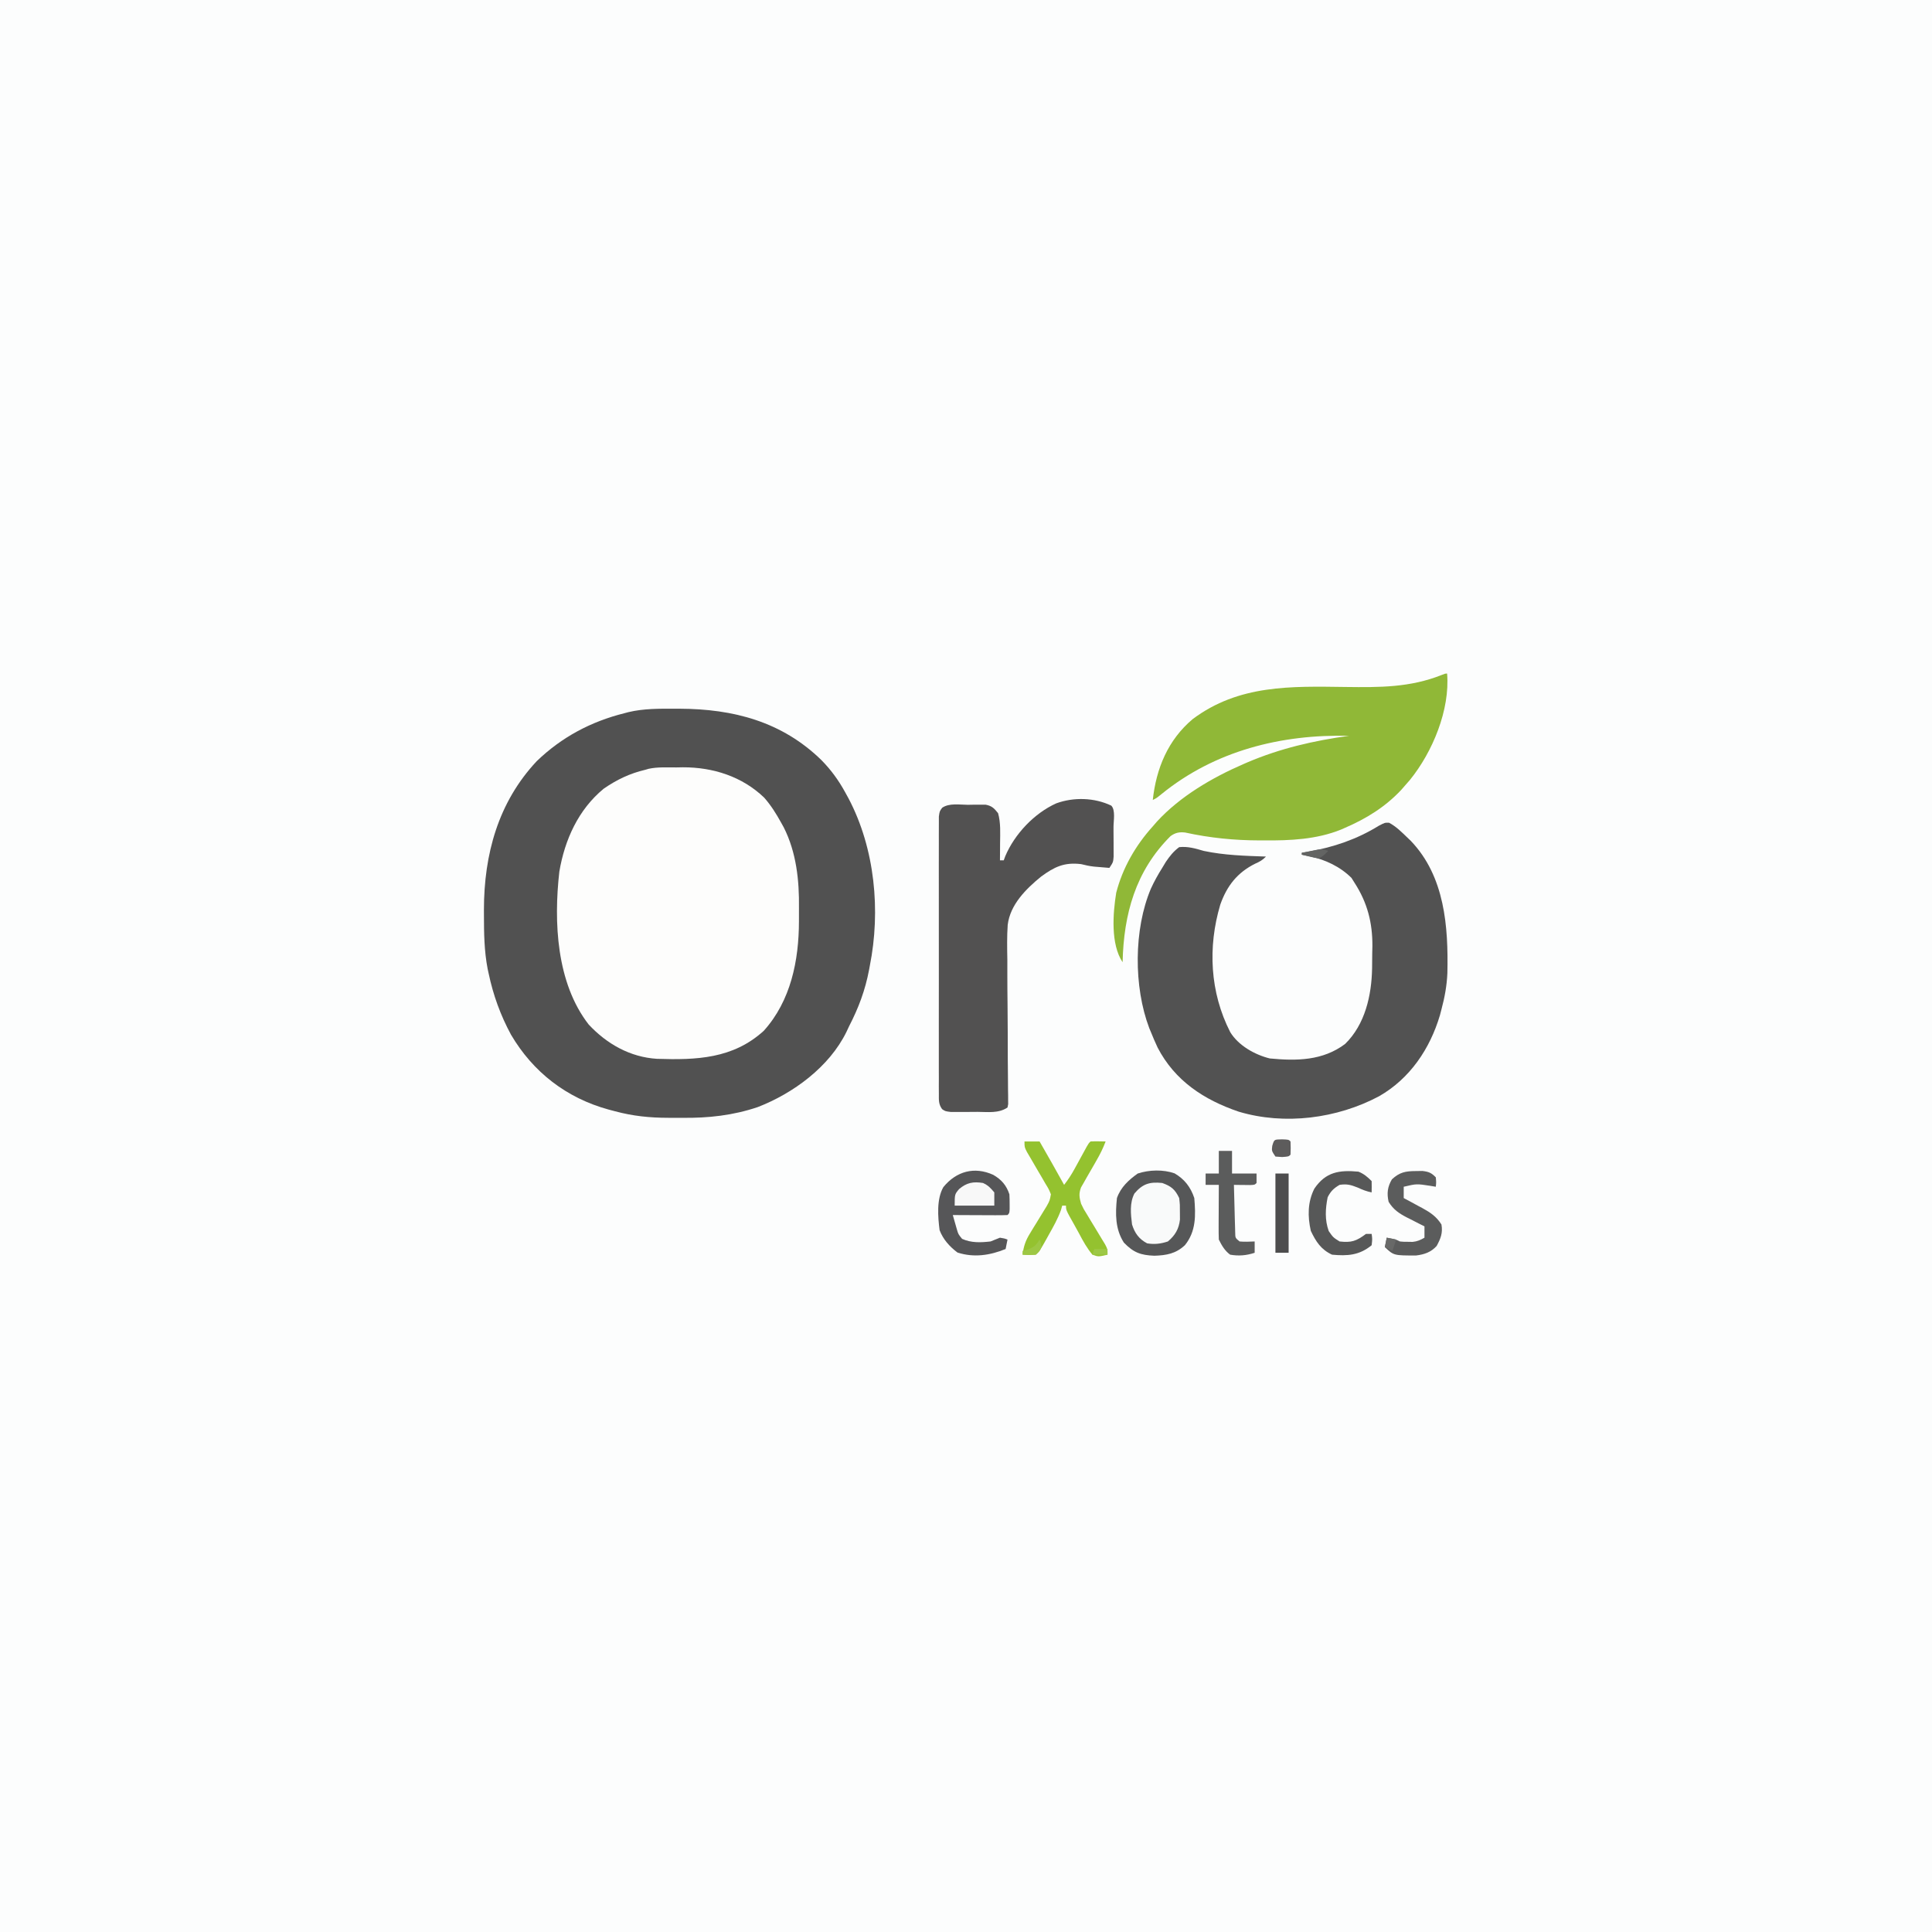
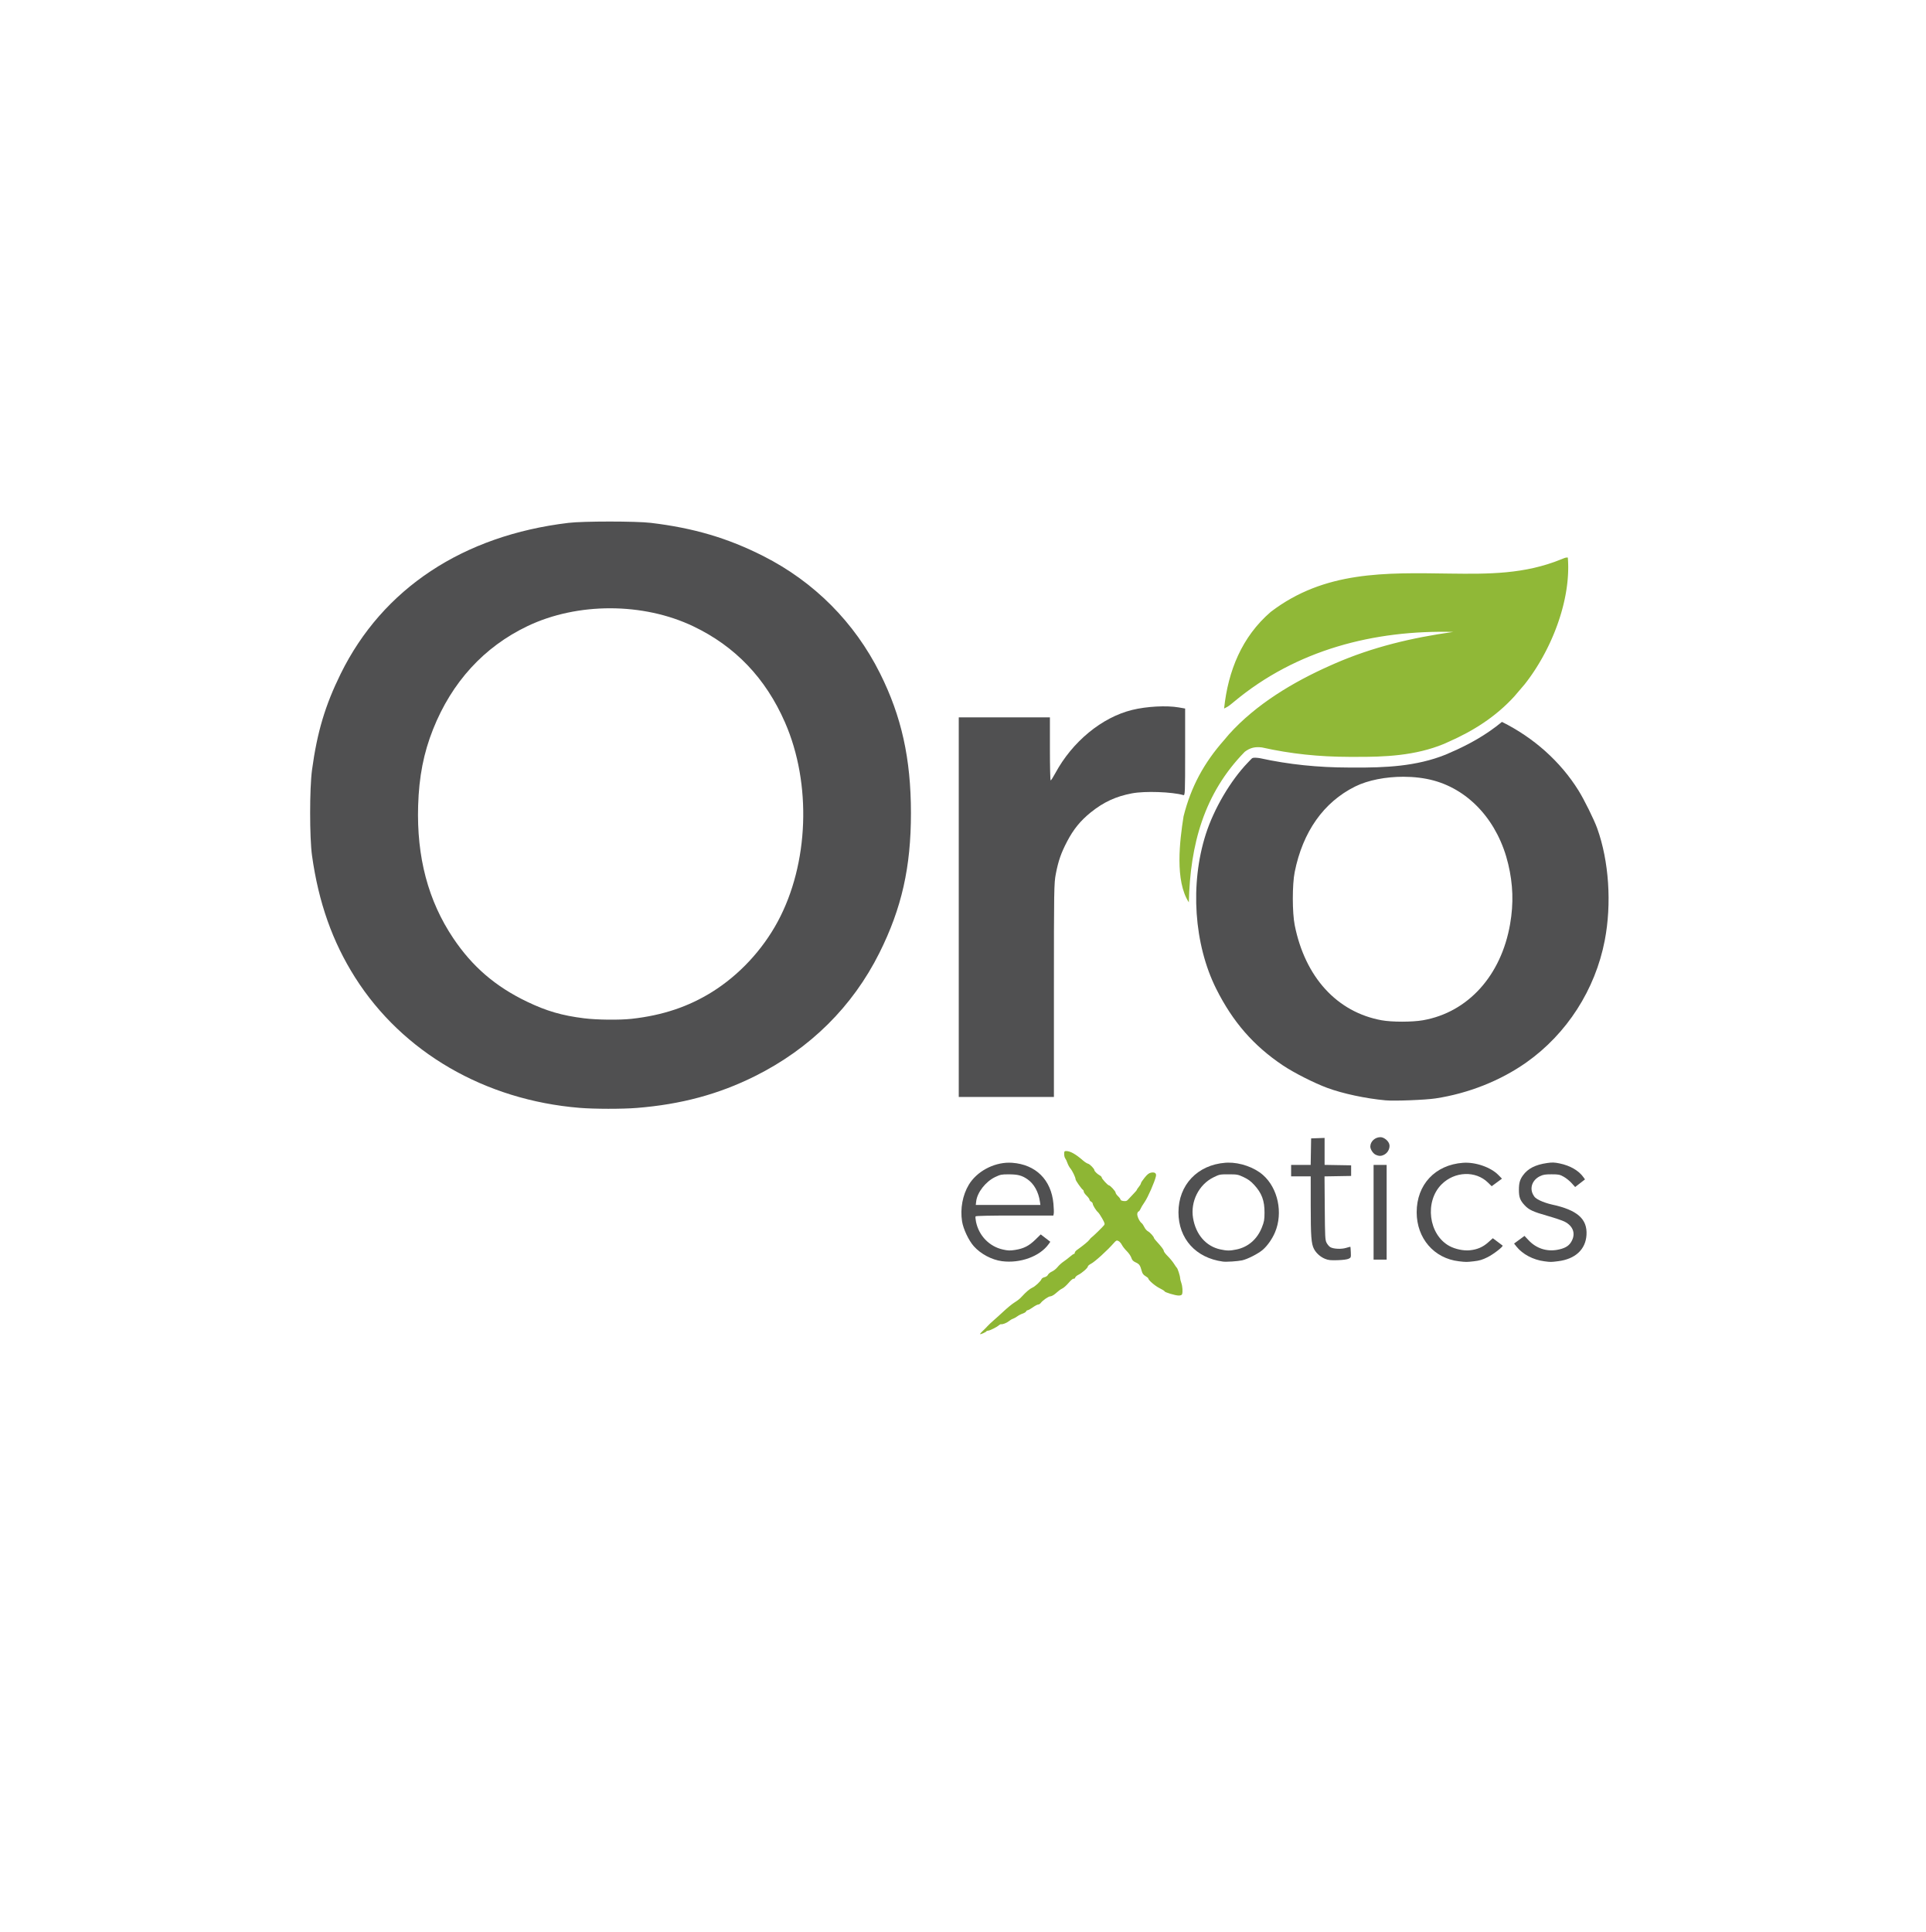
- <svg xmlns="http://www.w3.org/2000/svg" version="1.1" width="1024" height="1024">
-   <path d="M0 0 C337.92 0 675.84 0 1024 0 C1024 337.92 1024 675.84 1024 1024 C686.08 1024 348.16 1024 0 1024 C0 686.08 0 348.16 0 0 Z " fill="#FCFDFD" transform="translate(0,0)" />
-   <path d="M0 0 C0.776 0.001 1.552 0.002 2.352 0.004 C30.9 0.124 56.613 6.81 77.562 27.25 C82.669 32.452 86.688 37.962 90.188 44.375 C91.096 46.03 91.096 46.03 92.023 47.719 C105.95 74.279 109.03 107.093 103.188 136.375 C103.064 137.04 102.94 137.704 102.813 138.389 C100.76 149.246 97.251 158.583 92.188 168.375 C91.513 169.821 91.513 169.821 90.824 171.297 C81.734 189.853 62.656 203.858 43.773 211.167 C30.708 215.57 17.585 217.016 3.861 216.842 C1.358 216.812 -1.143 216.821 -3.646 216.834 C-13.44 216.821 -22.314 215.926 -31.812 213.375 C-32.947 213.075 -34.081 212.775 -35.249 212.466 C-57.548 206.343 -75.249 192.68 -86.965 172.789 C-92.532 162.502 -96.402 151.821 -98.812 140.375 C-98.989 139.564 -99.166 138.753 -99.348 137.918 C-101.193 128.384 -101.296 118.865 -101.312 109.188 C-101.315 108.305 -101.317 107.423 -101.32 106.514 C-101.287 77.243 -93.81 49.647 -73.34 27.812 C-60.122 15.064 -44.583 6.808 -26.812 2.375 C-26.115 2.19 -25.418 2.004 -24.699 1.813 C-16.555 -0.112 -8.318 -0.024 0 0 Z " fill="#515151" transform="translate(357.8125,375.625)" />
-   <path d="M0 0 C1.121 -0.021 2.243 -0.041 3.398 -0.062 C19.328 -0.136 34.884 4.801 46.543 16.027 C50.129 20.1 52.887 24.508 55.5 29.25 C55.963 30.08 56.426 30.91 56.902 31.766 C63.597 45.033 65.164 59.885 64.967 74.537 C64.937 76.882 64.946 79.225 64.959 81.57 C64.931 102.326 60.645 123.694 46.32 139.594 C30.003 154.44 10.636 155.133 -10.294 154.445 C-24.5 153.58 -36.881 146.568 -46.5 136.25 C-63.609 114.218 -65.071 81.979 -62.039 55.25 C-59.19 38.357 -51.958 22.301 -38.5 11.25 C-31.572 6.478 -24.681 3.177 -16.5 1.25 C-15.912 1.079 -15.324 0.907 -14.719 0.731 C-9.917 -0.31 -4.893 0.022 0 0 Z " fill="#FDFDFC" transform="translate(358.5,406.75)" />
-   <path d="M0 0 C3.804 1.989 6.729 4.985 9.801 7.941 C10.392 8.507 10.984 9.073 11.594 9.656 C29.59 28.476 31.484 55.11 30.941 79.699 C30.654 86.334 29.528 92.528 27.801 98.941 C27.534 99.965 27.267 100.988 26.992 102.043 C21.706 119.852 11.117 135.58 -5.199 144.941 C-27.441 156.809 -55.292 160.44 -79.672 153.141 C-98.018 146.903 -113.48 136.813 -122.633 119.18 C-123.91 116.462 -125.08 113.727 -126.199 110.941 C-126.485 110.261 -126.772 109.58 -127.066 108.879 C-135.382 86.934 -135.331 56.52 -126.199 34.941 C-124.442 31.093 -122.454 27.52 -120.199 23.941 C-119.562 22.884 -118.926 21.827 -118.27 20.738 C-116.108 17.586 -114.271 15.222 -111.199 12.941 C-106.561 12.466 -102.634 13.647 -98.199 14.941 C-87.294 17.255 -76.305 17.557 -65.199 17.941 C-67.159 19.901 -68.411 20.582 -70.887 21.691 C-80.373 26.392 -85.907 33.444 -89.426 43.418 C-96.128 65.937 -94.909 89.956 -84.152 110.988 C-79.802 118.113 -71.138 122.975 -63.199 124.941 C-48.992 126.31 -35.066 126.164 -23.262 117.254 C-12.657 106.912 -9.216 91.472 -8.961 77.152 C-8.931 74.54 -8.906 71.928 -8.887 69.316 C-8.858 68.026 -8.829 66.736 -8.799 65.406 C-8.718 53.037 -11.465 42.361 -18.199 31.941 C-18.756 31.055 -19.313 30.168 -19.887 29.254 C-25.825 23.316 -33.846 19.523 -42.012 17.816 C-42.802 17.649 -43.592 17.481 -44.406 17.309 C-44.998 17.187 -45.59 17.066 -46.199 16.941 C-46.199 16.611 -46.199 16.281 -46.199 15.941 C-44.455 15.648 -44.455 15.648 -42.676 15.348 C-29.309 12.916 -17.039 8.807 -5.434 1.629 C-2.199 -0.059 -2.199 -0.059 0 0 Z " fill="#525252" transform="translate(736.1992,436.0586)" />
-   <path d="M0 0 C1.576 19.231 -7.704 41.556 -19.668 56.332 C-20.438 57.212 -21.207 58.093 -22 59 C-22.759 59.87 -23.519 60.74 -24.301 61.637 C-32.839 70.762 -42.976 76.983 -54.375 81.875 C-55.308 82.286 -55.308 82.286 -56.26 82.706 C-69.239 87.937 -83.136 88.538 -96.938 88.438 C-97.735 88.437 -98.532 88.436 -99.353 88.435 C-112.814 88.406 -125.655 87.134 -138.838 84.254 C-141.921 83.892 -144.096 84.34 -146.605 86.172 C-165.189 104.709 -171.404 127.511 -172 153 C-178.382 143.427 -177.162 127.168 -175.383 116.191 C-172.004 103.021 -165.084 91.042 -156 81 C-154.906 79.732 -154.906 79.732 -153.789 78.438 C-141.448 65.045 -124.612 55.216 -108 48 C-106.948 47.543 -106.948 47.543 -105.874 47.076 C-88.46 39.652 -70.705 35.576 -52 33 C-87.914 32.116 -123.196 40.877 -151.559 64.031 C-154 66 -154 66 -156 67 C-154.193 50.274 -147.934 35.163 -134.848 24.129 C-110.401 5.853 -82.875 6.719 -53.591 7.116 C-35.826 7.34 -19.671 7.426 -2.941 0.77 C-1 0 -1 0 0 0 Z " fill="#90B837" transform="translate(767,357)" />
-   <path d="M0 0 C2.331 2.331 1.172 8.147 1.186 11.25 C1.185 11.927 1.185 12.604 1.185 13.301 C1.187 15.36 1.206 17.418 1.225 19.477 C1.227 20.771 1.228 22.065 1.23 23.398 C1.235 24.591 1.239 25.784 1.243 27.013 C1 30 1 30 -1 33 C-2.75 32.858 -4.5 32.711 -6.25 32.562 C-7.225 32.481 -8.199 32.4 -9.203 32.316 C-11.576 32.048 -13.695 31.582 -16 31 C-24.917 29.922 -30.146 32.441 -37.211 37.621 C-45.276 44.2 -53.566 52.46 -54.894 63.179 C-55.324 69.323 -55.203 75.457 -55.09 81.609 C-55.086 83.871 -55.087 86.134 -55.093 88.396 C-55.096 94.307 -55.043 100.217 -54.975 106.128 C-54.876 115.629 -54.866 125.131 -54.853 134.633 C-54.84 137.949 -54.804 141.265 -54.764 144.581 C-54.751 146.598 -54.738 148.615 -54.726 150.632 C-54.701 152.019 -54.701 152.019 -54.674 153.434 C-54.671 154.695 -54.671 154.695 -54.669 155.981 C-54.656 157.08 -54.656 157.08 -54.643 158.2 C-54.761 158.794 -54.879 159.388 -55 160 C-59.787 163.191 -65.282 162.333 -70.879 162.316 C-72.993 162.313 -75.105 162.336 -77.219 162.361 C-78.562 162.364 -79.906 162.364 -81.25 162.363 C-82.472 162.366 -83.694 162.369 -84.953 162.372 C-88 162 -88 162 -89.667 160.868 C-91.608 158.148 -91.378 156.06 -91.381 152.737 C-91.389 151.425 -91.398 150.112 -91.407 148.76 C-91.401 147.302 -91.395 145.845 -91.388 144.387 C-91.392 142.854 -91.398 141.322 -91.404 139.789 C-91.418 135.624 -91.412 131.459 -91.403 127.294 C-91.395 122.939 -91.402 118.584 -91.407 114.229 C-91.413 106.915 -91.405 99.602 -91.391 92.288 C-91.375 83.827 -91.38 75.366 -91.397 66.905 C-91.41 59.647 -91.412 52.388 -91.404 45.129 C-91.4 40.792 -91.399 36.454 -91.409 32.116 C-91.418 28.038 -91.412 23.961 -91.394 19.883 C-91.39 18.385 -91.391 16.886 -91.398 15.388 C-91.406 13.346 -91.394 11.305 -91.381 9.263 C-91.38 8.119 -91.379 6.975 -91.378 5.797 C-91 3 -91 3 -89.631 1.134 C-85.902 -1.458 -80.427 -0.466 -76.062 -0.438 C-74.416 -0.467 -74.416 -0.467 -72.736 -0.498 C-71.68 -0.497 -70.624 -0.497 -69.535 -0.496 C-68.57 -0.498 -67.604 -0.5 -66.61 -0.502 C-63.269 0.141 -62.094 1.373 -60 4 C-58.543 9.141 -58.886 14.568 -58.938 19.875 C-58.942 20.754 -58.947 21.633 -58.951 22.539 C-58.963 24.693 -58.981 26.846 -59 29 C-58.34 29 -57.68 29 -57 29 C-56.731 28.27 -56.461 27.541 -56.184 26.789 C-51.185 15.01 -40.808 4.049 -29.191 -1.195 C-19.946 -4.59 -8.914 -4.269 0 0 Z " fill="#525151" transform="translate(589,427)" />
-   <path d="M0 0 C5.282 3.116 8.492 7.245 10.441 13.094 C11.209 22.135 11.447 30.728 5.441 38.094 C0.644 42.566 -4.249 43.431 -10.684 43.656 C-17.995 43.373 -21.722 42.007 -26.871 36.719 C-31.519 29.489 -31.425 21.417 -30.559 13.094 C-28.525 7.332 -24.429 3.587 -19.559 0.094 C-13.547 -1.91 -6.001 -2.126 0 0 Z " fill="#565758" transform="translate(622.5586,621.9062)" />
-   <path d="M0 0 C2.64 0 5.28 0 8 0 C12.38 7.641 16.754 15.283 21 23 C23.071 20.338 24.829 17.666 26.445 14.707 C26.882 13.912 27.319 13.118 27.77 12.299 C28.44 11.068 28.44 11.068 29.125 9.812 C30.022 8.172 30.92 6.533 31.82 4.895 C32.215 4.171 32.61 3.448 33.016 2.702 C34 1 34 1 35 0 C37.671 -0.141 40.324 -0.042 43 0 C41.656 3.569 40.061 6.795 38.145 10.09 C37.605 11.039 37.066 11.989 36.51 12.967 C35.377 14.949 34.234 16.926 33.08 18.896 C32.544 19.847 32.009 20.798 31.457 21.777 C30.962 22.636 30.467 23.494 29.956 24.379 C28.727 27.749 29.035 29.562 30 33 C31.374 35.893 31.374 35.893 33.16 38.73 C33.789 39.78 34.417 40.83 35.064 41.912 C35.724 42.993 36.383 44.074 37.062 45.188 C38.372 47.344 39.675 49.504 40.973 51.668 C41.553 52.62 42.133 53.571 42.731 54.552 C44 57 44 57 44 60 C39.145 61.127 39.145 61.127 36 60 C33.111 56.553 31.018 52.754 28.94 48.788 C28.049 47.093 27.108 45.424 26.164 43.758 C22 36.388 22 36.388 22 34 C21.34 34 20.68 34 20 34 C19.773 34.799 19.546 35.598 19.312 36.422 C17.643 40.974 15.379 45.035 13 49.25 C12.549 50.065 12.098 50.879 11.633 51.719 C8.268 57.732 8.268 57.732 6 60 C2.375 60.125 2.375 60.125 -1 60 C-0.472 55.571 0.571 52.531 2.906 48.742 C3.485 47.787 4.064 46.832 4.66 45.848 C5.267 44.867 5.874 43.886 6.5 42.875 C7.702 40.917 8.901 38.956 10.094 36.992 C10.627 36.13 11.16 35.267 11.709 34.378 C13.394 31.342 13.394 31.342 14 28 C12.842 25.18 12.842 25.18 11.035 22.246 C10.4 21.145 9.765 20.043 9.111 18.908 C8.429 17.751 7.746 16.594 7.062 15.438 C5.733 13.17 4.414 10.897 3.098 8.621 C2.505 7.615 1.912 6.609 1.301 5.572 C0 3 0 3 0 0 Z " fill="#94C22F" transform="translate(543,605)" />
-   <path d="M0 0 C4.359 2.519 6.961 5.508 8.562 10.312 C8.655 12.019 8.692 13.729 8.688 15.438 C8.691 16.772 8.691 16.772 8.695 18.133 C8.562 20.312 8.562 20.312 7.562 21.312 C5.417 21.4 3.268 21.419 1.121 21.41 C-0.184 21.407 -1.489 21.404 -2.834 21.4 C-4.223 21.392 -5.611 21.384 -7 21.375 C-8.393 21.37 -9.785 21.365 -11.178 21.361 C-14.598 21.349 -18.018 21.333 -21.438 21.312 C-20.984 22.926 -20.523 24.538 -20.059 26.148 C-19.803 27.046 -19.547 27.944 -19.283 28.869 C-18.516 31.48 -18.516 31.48 -16.5 33.938 C-11.636 36.121 -6.683 35.912 -1.438 35.312 C0.239 34.67 1.907 34.008 3.562 33.312 C5.875 33.688 5.875 33.688 7.562 34.312 C7.232 35.962 6.902 37.612 6.562 39.312 C-1.737 42.689 -10.242 43.982 -18.938 41.188 C-23.096 38.069 -26.585 34.233 -28.438 29.312 C-29.338 22.178 -30.104 12.908 -26.438 6.5 C-19.594 -1.854 -10.05 -4.566 0 0 Z " fill="#565658" transform="translate(526.4375,622.6875)" />
-   <path d="M0 0 C4.801 1.721 6.827 3.423 9 8 C9.398 11.594 9.398 11.594 9.375 15.5 C9.383 16.789 9.39 18.078 9.398 19.406 C8.849 24.365 6.825 27.813 3 31 C-0.736 32.245 -4.126 32.652 -8 32 C-12.318 29.723 -14.554 26.594 -16 22 C-16.675 16.511 -17.355 10.589 -14.727 5.566 C-10.377 0.464 -6.724 -0.689 0 0 Z " fill="#F9FAFA" transform="translate(616,627)" />
-   <path d="M0 0 C1.124 -0.017 2.248 -0.034 3.406 -0.051 C6.762 0.343 8.157 0.913 10.5 3.312 C10.75 6 10.75 6 10.5 8.312 C9.51 8.148 8.52 7.982 7.5 7.812 C0.322 6.716 0.322 6.716 -6.5 8.312 C-6.5 10.293 -6.5 12.273 -6.5 14.312 C-5.391 14.904 -4.283 15.496 -3.141 16.105 C-1.677 16.903 -0.213 17.701 1.25 18.5 C1.98 18.887 2.709 19.275 3.461 19.674 C7.725 22.019 10.821 24.108 13.5 28.312 C14.29 32.853 13.065 35.788 10.961 39.699 C7.94 43.035 4.443 44.194 0.062 44.746 C-11.776 44.759 -11.776 44.759 -16.5 40.312 C-16.17 38.663 -15.84 37.013 -15.5 35.312 C-10.75 36.188 -10.75 36.188 -8.5 37.312 C-6.424 37.51 -6.424 37.51 -4.125 37.5 C-3.354 37.514 -2.583 37.528 -1.789 37.543 C0.718 37.291 2.333 36.564 4.5 35.312 C4.5 33.333 4.5 31.352 4.5 29.312 C2.945 28.533 2.945 28.533 1.359 27.738 C-0.011 27.034 -1.381 26.33 -2.75 25.625 C-3.432 25.285 -4.114 24.946 -4.816 24.596 C-9.006 22.42 -11.958 20.44 -14.5 16.312 C-15.537 11.857 -15.081 8.288 -12.75 4.375 C-8.631 0.599 -5.577 0.019 0 0 Z " fill="#5B5C5C" transform="translate(750.5,620.6875)" />
-   <path d="M0 0 C2.912 1.16 4.779 2.779 7 5 C7.041 7 7.043 9 7 11 C4.281 10.456 2.173 9.617 -0.375 8.438 C-4.045 6.982 -6.12 6.41 -10 7 C-13.131 8.85 -14.655 10.326 -16.312 13.562 C-17.54 19.701 -17.873 25.556 -15.75 31.5 C-13.399 34.862 -13.399 34.862 -10 37 C-3.718 37.709 -1.156 36.837 4 33 C4.99 33 5.98 33 7 33 C7.375 35.75 7.375 35.75 7 39 C0.477 44.364 -5.836 44.768 -14 44 C-19.849 41.284 -22.533 37.08 -25.25 31.375 C-26.963 23.668 -26.966 16.109 -23.348 8.977 C-17.326 0.145 -10.188 -0.94 0 0 Z " fill="#575858" transform="translate(720,621)" />
-   <path d="M0 0 C2.31 0 4.62 0 7 0 C7 3.96 7 7.92 7 12 C11.29 12 15.58 12 20 12 C20 13.65 20 15.3 20 17 C19 18 19 18 16.496 18.098 C15.487 18.086 14.477 18.074 13.438 18.062 C12.426 18.053 11.414 18.044 10.371 18.035 C9.197 18.018 9.197 18.018 8 18 C8.093 21.951 8.2 25.902 8.317 29.853 C8.375 31.859 8.422 33.865 8.469 35.871 C8.507 37.128 8.546 38.385 8.586 39.68 C8.617 40.842 8.649 42.005 8.681 43.203 C8.722 46.137 8.722 46.137 11 48 C13.688 48.27 16.291 48.087 19 48 C19 49.98 19 51.96 19 54 C14.653 55.449 10.531 55.788 6 55 C3.129 52.893 1.586 50.173 0 47 C-0.086 44.822 -0.107 42.641 -0.098 40.461 C-0.093 38.508 -0.093 38.508 -0.088 36.516 C-0.08 35.135 -0.071 33.755 -0.062 32.375 C-0.057 30.987 -0.053 29.599 -0.049 28.211 C-0.037 24.807 -0.021 21.404 0 18 C-2.31 18 -4.62 18 -7 18 C-7 16.02 -7 14.04 -7 12 C-4.69 12 -2.38 12 0 12 C0 8.04 0 4.08 0 0 Z " fill="#5B5C5C" transform="translate(646,610)" />
-   <path d="M0 0 C2.31 0 4.62 0 7 0 C7 13.86 7 27.72 7 42 C4.69 42 2.38 42 0 42 C0 28.14 0 14.28 0 0 Z " fill="#4D4D4E" transform="translate(676,622)" />
-   <path d="M0 0 C2.856 1.338 3.861 2.486 6 5 C6 7.31 6 9.62 6 12 C-0.93 12 -7.86 12 -15 12 C-15 6 -15 6 -12.625 3.188 C-8.585 -0.179 -5.189 -0.836 0 0 Z " fill="#F8F8F8" transform="translate(521,627)" />
-   <path d="M0 0 C3.5 0.125 3.5 0.125 4.5 1.125 C4.625 4.625 4.625 4.625 4.5 8.125 C3.5 9.125 3.5 9.125 0.062 9.375 C-1.113 9.293 -2.289 9.21 -3.5 9.125 C-5.5 6.125 -5.5 6.125 -5.188 3.5 C-4.117 -0.2 -4.096 0.146 0 0 Z " fill="#5D5C5C" transform="translate(679.5,603.875)" />
-   <path d="M0 0 C-1.634 1.708 -2.869 2.935 -5 4 C-7.164 3.66 -7.164 3.66 -9.625 3.062 C-10.851 2.771 -10.851 2.771 -12.102 2.473 C-13.041 2.239 -13.041 2.239 -14 2 C-14 1.67 -14 1.34 -14 1 C-12.231 0.637 -10.46 0.285 -8.688 -0.062 C-7.701 -0.26 -6.715 -0.457 -5.699 -0.66 C-3 -1 -3 -1 0 0 Z " fill="#636463" transform="translate(704,451)" />
-   <path d="M0 0 C0.688 1.75 0.688 1.75 1 4 C0 6.25 0 6.25 -2 8 C-5.688 8.25 -5.688 8.25 -9 8 C-9 7.34 -9 6.68 -9 6 C-8.072 5.753 -7.144 5.505 -6.188 5.25 C-2.835 3.935 -1.812 3.02 0 0 Z " fill="#9DC744" transform="translate(551,657)" />
-   <path d="M0 0 C1.65 0.33 3.3 0.66 5 1 C4.34 2.98 3.68 4.96 3 7 C1.68 6.34 0.36 5.68 -1 5 C-0.67 3.35 -0.34 1.7 0 0 Z " fill="#686968" transform="translate(735,656)" />
-   <path d="M0 0 C2.31 0 4.62 0 7 0 C7 0.99 7 1.98 7 3 C4.36 3 1.72 3 -1 3 C-0.67 2.01 -0.34 1.02 0 0 Z " fill="#9DC846" transform="translate(580,662)" />
+ <svg xmlns="http://www.w3.org/2000/svg" version="1.1" id="svg2" width="1484.454" height="1489.455" viewBox="0 0 1484.454 1489.455" xml:space="preserve">
+   <defs id="defs6" />
+   <g id="g8" transform="translate(-11.78025,32.16235)">
+     <g id="g4044" transform="translate(13.10815,-74.54138)">
+       <g id="g3023" transform="matrix(0.8653483,0,0,0.8653483,141.7034,212.3262)">
+         <path style="fill:#505051;fill-opacity:1;stroke-width:0.727" d="m 1060.012,832.266 c -2.252,-1.111 -4.597,-4.754 -4.597,-7.142 0,-4.555 4.141,-8.412 9.029,-8.412 3.213,0 7.323,3.4 7.96,6.585 0.622,3.107 -1.148,6.908 -4.037,8.669 -2.877,1.754 -5.236,1.839 -8.356,0.3 z" id="path386" />
+         <path style="fill:#505051;fill-opacity:1;stroke-width:0.727" d="m 1058.324,883.621 v -42.182 h 5.818 5.818 v 42.182 42.182 h -5.818 -5.818 z" id="path384" />
+         <path style="fill:#505051;fill-opacity:1;stroke-width:0.727" d="m 1015.111,925.109 c -4.143,-1.671 -7.969,-5.09 -9.911,-8.857 -2.372,-4.6 -2.864,-11.168 -2.87,-38.27 l -0.01,-26.361 h -8.727 -8.727 v -5.091 -5.091 h 8.709 8.709 l 0.2,-11.818 0.2,-11.818 6,-0.211 6,-0.211 v 12.011 12.011 l 11.818,0.2 11.818,0.2 v 4.727 4.727 l -11.85,0.2 -11.85,0.2 0.214,28.164 c 0.194,25.606 0.335,28.407 1.549,30.848 0.734,1.476 2.178,3.237 3.207,3.911 2.655,1.74 9.928,2.124 14.332,0.757 1.981,-0.615 3.673,-1.047 3.759,-0.961 0.086,0.086 0.246,2.284 0.354,4.882 0.191,4.588 0.135,4.756 -1.941,5.766 -1.306,0.636 -5.109,1.135 -9.775,1.284 -6.317,0.202 -8.255,-0.01 -11.214,-1.198 z" id="path382" />
+         <path style="fill:#505051;fill-opacity:1;stroke-width:0.727" d="m 1210.319,927.275 c -9.805,-1.266 -19.325,-6.296 -24.656,-13.027 l -2.184,-2.758 4.639,-3.406 4.639,-3.406 3.795,4.013 c 6.635,7.016 15.726,10.06 25.144,8.42 6.289,-1.095 10.014,-3.05 12.248,-6.426 4.806,-7.262 2.631,-14.612 -5.55,-18.758 -1.958,-0.992 -8.626,-3.244 -14.818,-5.006 -13.351,-3.797 -16.917,-5.456 -20.811,-9.68 -3.935,-4.269 -4.987,-7.114 -4.987,-13.489 0,-6.138 0.846,-9.172 3.631,-13.031 4.355,-6.034 10.988,-9.44 21.311,-10.944 4.759,-0.694 6.64,-0.638 11.351,0.336 9.365,1.936 16.956,6.328 21.171,12.246 l 1.403,1.97 -4.384,3.405 -4.384,3.405 -3.159,-3.514 c -1.738,-1.933 -4.91,-4.482 -7.049,-5.665 -3.542,-1.959 -4.508,-2.152 -10.799,-2.155 -5.804,0 -7.469,0.273 -10.412,1.722 -6.583,3.241 -9.229,10.136 -6.175,16.094 1.385,2.701 2.484,3.67 6.299,5.548 2.542,1.251 7.287,2.847 10.545,3.547 22.646,4.864 31.717,12.821 30.866,27.075 -0.775,12.976 -10.013,21.536 -25.287,23.43 -6.644,0.824 -6.45,0.823 -12.388,0.056 z" id="path380" />
+         <path style="fill:#505051;fill-opacity:1;stroke-width:0.727" d="m 1134.324,927.285 c -22.163,-2.56 -37.613,-20.494 -37.613,-43.661 0,-24.674 16.445,-42.247 41.249,-44.076 11.024,-0.813 24.746,3.918 31.543,10.876 l 3.18,3.255 -4.576,3.369 -4.576,3.369 -3.331,-3.269 c -10.923,-10.722 -29.566,-10.039 -41.209,1.509 -15.454,15.328 -11.758,44.886 6.88,55.03 5.124,2.789 12.59,4.355 18.127,3.802 6.664,-0.666 11.633,-2.797 16.377,-7.026 l 4.167,-3.714 4.164,3.1 c 2.29,1.705 4.328,3.246 4.528,3.424 0.886,0.79 -8.171,7.803 -13.454,10.419 -4.552,2.253 -7.163,3.033 -12,3.583 -6.689,0.76 -6.963,0.761 -13.454,0.011 z" id="path378" />
+         <path id="path374" style="fill:#505051;fill-opacity:1;stroke-width:0.727" d="m 928.532,839.402 c -0.734,0.013 -1.461,0.046 -2.18,0.1 -24.887,1.854 -41.846,19.748 -41.846,44.156 0,23.529 15.492,40.688 39.635,43.898 3.029,0.403 13.149,-0.255 17.092,-1.111 4.821,-1.047 14.405,-5.952 18.391,-9.412 4.178,-3.627 8.448,-9.735 10.926,-15.631 7.241,-17.23 2.627,-39.194 -10.703,-50.947 C 952.044,843.575 939.541,839.214 928.532,839.402 Z m 0.664,10.414 c 7.609,0.01 8.321,0.143 13.348,2.488 3.889,1.815 6.375,3.628 9.287,6.773 6.877,7.428 9.402,14.165 9.34,24.91 -0.037,6.396 -0.319,7.977 -2.348,13.121 -4.113,10.432 -12.127,17.434 -22.457,19.623 -5.988,1.269 -8.641,1.262 -14.607,-0.033 -12.737,-2.766 -21.827,-13.251 -24.26,-27.98 -2.417,-14.638 5.156,-29.768 18.105,-36.168 5.417,-2.677 5.751,-2.744 13.592,-2.734 z" />
+         <path id="path370" style="fill:#505051;fill-opacity:1;stroke-width:0.727" d="m 733.544,839.435 c -14.127,0.045 -28.765,7.978 -35.816,19.691 -5.504,9.143 -7.748,21.274 -6.012,32.498 1.064,6.877 5.952,17.211 10.57,22.348 6.151,6.841 15.93,12.027 24.928,13.215 16.336,2.157 33.865,-4.258 41.699,-15.26 l 1.436,-2.018 -4.266,-3.281 -4.266,-3.283 -4.846,4.729 c -5.674,5.536 -10.378,7.916 -17.988,9.1 -4.613,0.717 -6.281,0.661 -10.9,-0.367 -12.03,-2.676 -21.354,-12.283 -23.904,-24.627 -0.474,-2.294 -0.657,-4.502 -0.406,-4.908 0.298,-0.482 12.387,-0.738 34.873,-0.738 h 34.418 l 0.348,-1.82 c 0.191,-1.001 0.061,-4.954 -0.291,-8.785 -1.954,-21.258 -15.687,-34.854 -36.76,-36.395 -0.935,-0.068 -1.875,-0.101 -2.816,-0.098 z m -0.311,10.393 c 8.042,0.013 11.624,0.921 16.461,4.17 6.052,4.065 10.175,11.406 11.43,20.354 l 0.381,2.727 h -28.775 -28.775 l 0.348,-3.094 c 0.912,-8.09 8.479,-17.768 17.066,-21.826 4.508,-2.13 5.582,-2.34 11.865,-2.33 z" />
+         <path style="fill:#8eb634;fill-opacity:1;stroke-width:0.727" d="m 707.779,992.11 c 0,-0.32 1.064,-1.563 2.364,-2.762 1.3,-1.199 3.232,-3.141 4.292,-4.316 1.061,-1.175 3.465,-3.445 5.342,-5.045 1.877,-1.6 5.98,-5.31 9.118,-8.244 3.137,-2.934 7.279,-6.327 9.203,-7.54 3.373,-2.126 5.05,-3.467 6.963,-5.569 3.56,-3.913 7.08,-6.905 9.165,-7.788 2.605,-1.103 7.547,-5.696 8.284,-7.7 0.244,-0.662 1.468,-1.429 2.721,-1.704 1.34,-0.294 2.585,-1.175 3.025,-2.14 0.411,-0.902 2.013,-2.198 3.56,-2.881 1.547,-0.682 3.791,-2.476 4.986,-3.985 1.195,-1.509 3.582,-3.691 5.303,-4.848 1.721,-1.157 4.357,-3.177 5.858,-4.489 1.501,-1.312 3.056,-2.386 3.455,-2.386 0.399,0 0.725,-0.476 0.725,-1.057 0,-0.581 0.824,-1.645 1.831,-2.364 5.793,-4.135 10.228,-7.773 11.179,-9.169 0.597,-0.876 1.474,-1.832 1.949,-2.124 1.194,-0.735 10.036,-9.365 11.172,-10.903 0.784,-1.062 0.53,-1.961 -1.667,-5.889 -1.426,-2.549 -3.14,-5.09 -3.809,-5.645 -1.67,-1.386 -4.655,-6.218 -4.655,-7.536 0,-0.594 -0.655,-1.43 -1.455,-1.858 -0.8,-0.428 -1.455,-1.242 -1.455,-1.809 0,-0.567 -1.145,-2.143 -2.545,-3.502 -1.4,-1.36 -2.545,-2.992 -2.545,-3.628 0,-0.636 -0.335,-1.363 -0.743,-1.616 -1.315,-0.813 -6.529,-8.256 -6.529,-9.321 0,-1.652 -2.8,-7.517 -4.644,-9.727 -0.932,-1.118 -2.137,-3.341 -2.676,-4.941 -0.539,-1.6 -1.404,-3.426 -1.921,-4.057 -0.517,-0.632 -0.94,-2.35 -0.94,-3.818 0,-2.372 0.205,-2.67 1.842,-2.67 3.597,0 8.488,2.763 15.049,8.503 1.49,1.303 3.521,2.573 4.513,2.822 1.544,0.388 5.505,4.495 5.505,5.709 0,0.877 2.652,3.5 4.545,4.496 1.1,0.579 2,1.482 2,2.006 0,1.075 5.414,7.009 6.395,7.009 1.107,0 5.969,5.284 5.969,6.487 0,0.635 0.982,2.081 2.182,3.213 1.2,1.133 2.182,2.487 2.182,3.009 0,0.554 1.124,1.081 2.701,1.265 2.177,0.254 2.988,-0.021 4.182,-1.418 0.814,-0.954 2.872,-3.145 4.572,-4.869 1.7,-1.724 3.091,-3.376 3.091,-3.67 0,-0.294 0.818,-1.507 1.818,-2.695 1,-1.188 1.818,-2.597 1.818,-3.129 0,-0.533 1.48,-2.785 3.288,-5.005 2.485,-3.051 3.908,-4.153 5.826,-4.513 3.25,-0.61 4.848,0.601 4.261,3.227 -1.147,5.128 -7.072,18.672 -10.059,22.993 -1.961,2.836 -3.086,4.736 -3.994,6.742 -0.407,0.9 -1.04,1.636 -1.407,1.636 -0.367,0 -0.868,0.803 -1.114,1.785 -0.49,1.953 1.786,7.064 3.827,8.595 0.655,0.491 1.751,2.106 2.436,3.587 0.685,1.482 2.158,3.168 3.273,3.747 1.829,0.95 5.3,4.84 5.3,5.939 0,0.242 0.803,1.319 1.785,2.393 4.858,5.317 6.942,8.054 6.942,9.117 0,0.643 1.585,2.737 3.522,4.654 1.937,1.917 4.441,4.951 5.563,6.743 1.123,1.792 2.267,3.421 2.544,3.621 0.731,0.529 2.914,7.271 2.927,9.039 0.007,0.829 0.483,2.816 1.059,4.416 1.092,3.032 1.431,8.141 0.67,10.122 -0.289,0.752 -1.341,1.15 -3.039,1.15 -2.928,0 -12.519,-2.888 -12.519,-3.769 0,-0.316 -2.045,-1.592 -4.545,-2.837 -4.048,-2.016 -10,-7.186 -10,-8.686 0,-0.31 -1.125,-1.228 -2.501,-2.039 -1.87,-1.104 -2.716,-2.268 -3.353,-4.617 -1.37,-5.055 -2.067,-6.05 -5.284,-7.545 -2.392,-1.112 -3.24,-2.016 -3.96,-4.221 -0.504,-1.543 -2.304,-4.162 -4,-5.818 -1.696,-1.657 -3.687,-4.201 -4.425,-5.654 -0.738,-1.453 -2.127,-3 -3.089,-3.438 -1.557,-0.71 -2.005,-0.503 -4.113,1.9 -5.869,6.688 -16.849,16.66 -20.26,18.4 -1.559,0.795 -2.834,1.904 -2.834,2.465 0,1.257 -5.35,5.925 -8.519,7.433 -1.285,0.612 -2.529,1.719 -2.764,2.46 -0.235,0.741 -0.86,1.181 -1.389,0.978 -0.549,-0.211 -2.391,1.304 -4.296,3.534 -1.834,2.147 -4.248,4.365 -5.365,4.931 -1.117,0.565 -2.522,1.438 -3.122,1.939 -0.6,0.501 -2.28,1.901 -3.732,3.112 -1.453,1.21 -3.369,2.201 -4.259,2.201 -1.641,0 -6.858,3.633 -8.595,5.986 -0.523,0.708 -1.506,1.287 -2.184,1.287 -0.679,0 -2.845,1.145 -4.814,2.546 -1.969,1.4 -4.024,2.545 -4.566,2.545 -0.542,0 -1.168,0.475 -1.391,1.056 -0.223,0.581 -1.603,1.448 -3.068,1.929 -1.465,0.48 -3.645,1.603 -4.845,2.496 -1.2,0.893 -2.92,1.848 -3.822,2.122 -0.902,0.274 -2.539,1.244 -3.636,2.156 -1.901,1.578 -5.632,3.015 -6.996,2.695 -0.35,-0.082 -1.168,0.325 -1.818,0.905 -1.841,1.644 -8.165,4.824 -9.593,4.824 -0.707,0 -1.395,0.245 -1.528,0.545 -0.368,0.827 -5.697,3.152 -5.697,2.486 z" id="path234" />
+       </g>
+       <g id="g3031" transform="matrix(1.061735,0,0,1.061735,4.031109,51.03816)">
+         <path style="fill:#505051;fill-opacity:1;stroke-width:0.727" d="M 691.052,650.533 V 512.715 h 33.091 33.091 v 22.909 c 0,12.6 0.245,22.907 0.545,22.904 0.3,0 1.824,-2.375 3.387,-5.273 12.339,-22.875 33.76,-40.511 55.774,-45.919 10.534,-2.588 24.996,-3.365 33.87,-1.819 l 4.605,0.802 v 31.611 c 0,29.759 -0.074,31.59 -1.273,31.248 -8.335,-2.374 -27.907,-3.049 -37.273,-1.285 -11.685,2.201 -20.612,6.316 -29.91,13.787 -7.523,6.045 -12.621,12.306 -17.274,21.217 -4.34,8.311 -6.323,14.016 -8.161,23.48 -1.305,6.719 -1.382,11.443 -1.382,84.545 v 77.429 h -34.545 -34.545 z" id="path396" />
+         <path id="path392" style="fill:#505051;fill-opacity:1;stroke-width:0.727" d="m 1085.438,516.023 c -11.317,9.347 -23.978,16.475 -37.777,22.396 -1.527,0.673 -1.528,0.673 -3.086,1.359 -21.241,8.562 -43.984,9.545 -66.57,9.381 -1.305,-10e-4 -2.609,0 -3.953,0 -22.03,-0.049 -43.044,-2.129 -64.619,-6.844 -0.514,-0.06 -1.026,-0.125 -1.527,-0.179 -0.501,-0.053 -0.991,-0.096 -1.463,-0.11 -0.472,-0.015 -0.925,-0.003 -1.353,0.053 -0.427,0.055 -0.772,0.198 -1.106,0.383 l -0.419,0.381 -0.389,0.404 -0.389,0.404 -0.389,0.404 -0.389,0.404 -0.389,0.404 -0.389,0.404 -0.389,0.404 c -12.438,12.942 -24.5,33.405 -30.398,51.793 -11.617,36.219 -8.654,80.12 7.594,112.496 12.005,23.922 27.035,41.183 48.268,55.43 8.034,5.39 22.883,12.921 32.348,16.404 11.319,4.166 27.853,7.698 42.215,9.016 6.495,0.596 28.893,-0.264 36.363,-1.396 23.772,-3.602 47.18,-12.883 65.965,-26.154 29.392,-20.766 50.003,-52.861 56.875,-88.564 5.143,-26.721 3.061,-57.638 -5.484,-81.408 -2.271,-6.317 -9.406,-20.751 -13.56,-27.43 -13.152,-21.144 -32.595,-38.399 -55.59,-49.836 z m -71.518,39.836 c 7.667,0.008 15.274,0.903 22.012,2.748 26.389,7.228 46.785,30.1 54.047,60.609 3.528,14.821 3.967,28.545 1.397,43.488 -6.459,37.543 -30.63,64.248 -63.326,69.967 v -0.002 c -7.803,1.368 -22.512,1.367 -30,0 -32.374,-5.909 -55.552,-31.279 -63.078,-69.045 -1.82,-9.133 -1.832,-29.453 -0.023,-38.52 5.845,-29.303 21.045,-50.826 43.908,-62.17 9.344,-4.636 22.286,-7.089 35.064,-7.076 z" />
+         <path d="m 1029.673,750.781 c 0.02,0.246 0.038,0.492 0.056,0.739 0.018,0.246 0.034,0.493 0.05,0.74 0.015,0.247 0.03,0.494 0.043,0.742 0.013,0.248 0.026,0.496 0.037,0.744 0.011,0.248 0.022,0.497 0.031,0.745 0.01,0.249 0.017,0.498 0.025,0.747 0.01,0.249 0.013,0.499 0.018,0.749 0.01,0.25 0.01,0.5 0.013,0.75 0,0.25 0.01,0.501 0.01,0.752 0,0.251 0,0.502 4e-4,0.753 -9e-4,0.251 0,0.503 -0.01,0.754 0,0.252 -0.01,0.504 -0.011,0.756 0,0.252 -0.011,0.504 -0.018,0.757 -0.01,0.253 -0.015,0.505 -0.023,0.758 -0.01,0.253 -0.019,0.506 -0.029,0.759 -0.011,0.253 -0.022,0.507 -0.035,0.76 -0.013,0.254 -0.026,0.507 -0.041,0.761 -0.014,0.254 -0.03,0.508 -0.047,0.762 -0.016,0.254 -0.034,0.509 -0.052,0.763 -0.018,0.255 -0.038,0.509 -0.058,0.764 -0.02,0.255 -0.041,0.51 -0.063,0.765 -0.022,0.255 -0.045,0.511 -0.069,0.766 -0.024,0.255 -0.049,0.511 -0.074,0.767 -0.026,0.256 -0.052,0.512 -0.08,0.767 -0.028,0.256 -0.056,0.512 -0.085,0.768 -0.029,0.256 -0.06,0.512 -0.091,0.769 -0.031,0.256 -0.063,0.513 -0.096,0.769 -0.033,0.257 -0.067,0.513 -0.102,0.77 -0.035,0.257 -0.071,0.513 -0.107,0.77 -0.037,0.257 -0.074,0.514 -0.112,0.771 -0.038,0.257 -0.077,0.514 -0.117,0.771 -0.04,0.257 -0.081,0.514 -0.123,0.771 -0.042,0.257 -0.084,0.514 -0.128,0.772 -0.043,0.257 -0.088,0.514 -0.133,0.772 -0.045,0.257 -0.091,0.515 -0.138,0.772 -0.047,0.257 -0.095,0.515 -0.143,0.772 -0.048,0.257 -0.098,0.515 -0.148,0.772 -0.05,0.257 -0.101,0.515 -0.153,0.772 -0.052,0.257 -0.105,0.515 -0.158,0.772 -0.053,0.257 -0.108,0.515 -0.163,0.772 -0.055,0.257 -0.111,0.515 -0.168,0.772 -0.057,0.257 -0.114,0.514 -0.173,0.772 -0.058,0.257 -0.117,0.514 -0.177,0.771 -0.06,0.257 -0.121,0.514 -0.182,0.771 -0.062,0.257 -0.124,0.514 -0.187,0.771 -0.063,0.257 -0.127,0.514 -0.192,0.77 -0.065,0.257 -0.13,0.513 -0.196,0.77 -0.066,0.257 -0.133,0.513 -0.201,0.769 -0.068,0.256 -0.136,0.513 -0.205,0.769 -0.069,0.256 -0.139,0.512 -0.21,0.768 -0.071,0.256 -0.142,0.512 -0.214,0.768 -0.072,0.256 -0.145,0.511 -0.219,0.767 -0.074,0.256 -0.148,0.511 -0.223,0.766 -0.075,0.255 -0.151,0.51 -0.228,0.766 -0.077,0.255 -0.154,0.51 -0.232,0.765 -0.078,0.255 -0.157,0.509 -0.236,0.764 -0.08,0.254 -0.16,0.509 -0.241,0.763 -0.081,0.254 -0.162,0.508 -0.245,0.762 -0.082,0.254 -0.165,0.507 -0.249,0.761 -0.084,0.253 -0.168,0.507 -0.253,0.76 -0.085,0.253 -0.171,0.506 -0.257,0.759 -0.086,0.253 -0.173,0.505 -0.261,0.757 -0.088,0.252 -0.176,0.504 -0.265,0.756 -0.089,0.252 -0.179,0.503 -0.269,0.755 -0.091,0.251 -0.182,0.503 -0.273,0.754 -0.092,0.251 -0.184,0.502 -0.277,0.752 -0.093,0.25 -0.187,0.501 -0.281,0.751 -0.094,0.25 -0.189,0.5 -0.285,0.749 -0.096,0.249 -0.192,0.499 -0.289,0.748 -0.097,0.249 -0.194,0.498 -0.293,0.746 -0.098,0.248 -0.197,0.497 -0.296,0.745 -0.099,0.248 -0.199,0.496 -0.3,0.743 -0.101,0.247 -0.202,0.494 -0.304,0.741 -0.102,0.247 -0.204,0.493 -0.307,0.739 -0.103,0.246 -0.207,0.492 -0.311,0.737 -0.104,0.246 -0.209,0.491 -0.314,0.736 -0.105,0.245 -0.211,0.489 -0.318,0.734 -0.107,0.244 -0.214,0.488 -0.322,0.732 -0.108,0.244 -0.216,0.487 -0.325,0.73 -0.109,0.243 -0.218,0.485 -0.328,0.728 -0.11,0.242 -0.221,0.484 -0.332,0.725 -0.111,0.241 -0.223,0.483 -0.335,0.723 -0.112,0.241 -0.225,0.481 -0.338,0.721 -0.113,0.24 -0.227,0.48 -0.342,0.719 -0.114,0.239 -0.229,0.478 -0.345,0.716 -0.116,0.238 -0.232,0.476 -0.348,0.714 -0.117,0.238 -0.234,0.475 -0.351,0.712 -0.118,0.237 -0.236,0.473 -0.354,0.709 -0.118,0.236 -0.238,0.471 -0.357,0.707 -0.12,0.235 -0.24,0.47 -0.36,0.704 -0.121,0.234 -0.242,0.468 -0.363,0.701 -0.122,0.233 -0.244,0.466 -0.366,0.699 -0.123,0.232 -0.246,0.464 -0.369,0.696 -0.123,0.232 -0.247,0.463 -0.372,0.693 -0.124,0.231 -0.249,0.461 -0.375,0.69 -0.125,0.23 -0.251,0.459 -0.378,0.687 -0.126,0.229 -0.253,0.457 -0.381,0.685 -0.127,0.228 -0.255,0.455 -0.383,0.682 -0.128,0.227 -0.257,0.453 -0.386,0.679 -0.129,0.226 -0.259,0.451 -0.389,0.675 -0.13,0.225 -0.26,0.449 -0.391,0.672 -0.131,0.224 -0.262,0.447 -0.394,0.669 -0.132,0.223 -0.264,0.445 -0.396,0.666 -0.133,0.221 -0.266,0.442 -0.399,0.663 -0.133,0.22 -0.267,0.44 -0.401,0.659 -0.134,0.219 -0.269,0.438 -0.404,0.656 -0.135,0.218 -0.27,0.436 -0.406,0.653 -0.136,0.217 -0.272,0.433 -0.408,0.649 -0.137,0.216 -0.274,0.431 -0.411,0.646 -0.137,0.215 -0.275,0.429 -0.413,0.642 -0.138,0.213 -0.277,0.426 -0.415,0.638 -0.139,0.212 -0.278,0.424 -0.418,0.635 -0.14,0.211 -0.279,0.421 -0.42,0.631 -0.14,0.21 -0.281,0.419 -0.422,0.627 -0.141,0.208 -0.282,0.416 -0.424,0.623 -0.142,0.207 -0.284,0.414 -0.426,0.619 -0.142,0.206 -0.285,0.411 -0.428,0.616 -0.143,0.205 -0.286,0.408 -0.43,0.612 -0.144,0.203 -0.288,0.406 -0.432,0.607 -0.144,0.202 -0.289,0.403 -0.434,0.603 -0.145,0.2 -0.29,0.4 -0.436,0.599 -0.146,0.199 -0.291,0.397 -0.438,0.595 -0.146,0.198 -0.293,0.395 -0.439,0.591 -0.147,0.196 -0.294,0.392 -0.441,0.587 -0.147,0.195 -0.295,0.389 -0.443,0.582 -0.148,0.193 -0.296,0.386 -0.445,0.578 -0.148,0.192 -0.297,0.383 -0.446,0.574 -0.149,0.19 -0.298,0.38 -0.448,0.569 -1.231,1.441 -2.462,2.882 -3.731,4.366 -1.215,1.424 -2.429,2.848 -3.681,4.315 -13.659,14.934 -29.877,25.116 -48.112,33.121 -1.493,0.673 -1.493,0.673 -3.016,1.36 -20.763,8.562 -42.996,9.545 -65.075,9.38 -1.275,-10e-4 -2.55,0 -3.864,0 -21.535,-0.049 -42.077,-2.129 -63.167,-6.844 -4.933,-0.592 -8.411,0.142 -12.426,3.139 -29.729,30.338 -39.672,67.654 -40.625,109.368 -10.21,-15.667 -6.674,-44.538 -3.828,-62.502 5.405,-21.554 14.893,-38.896 29.425,-55.329 1.751,-2.076 1.751,-2.076 3.537,-4.194 19.743,-21.918 46.676,-38.004 73.252,-49.813 1.683,-0.748 1.683,-0.748 3.401,-1.512 27.858,-12.15 56.263,-18.82 86.186,-23.036 -57.454,-1.447 -113.898,12.892 -159.271,50.784 -3.906,3.222 -3.906,3.222 -7.105,4.859 2.892,-27.373 12.904,-52.104 33.839,-70.161 39.109,-29.91 83.145,-28.493 129.993,-27.842 28.419,0.365 54.264,0.507 81.027,-10.387 0.194,-0.079 0.376,-0.153 0.547,-0.222 0.171,-0.069 0.331,-0.134 0.481,-0.194 0.15,-0.06 0.29,-0.116 0.422,-0.168 0.132,-0.052 0.255,-0.1 0.37,-0.144 0.116,-0.044 0.223,-0.085 0.325,-0.122 0.102,-0.037 0.197,-0.071 0.286,-0.102 0.09,-0.031 0.174,-0.058 0.255,-0.083 0.081,-0.025 0.157,-0.047 0.231,-0.067 0.074,-0.02 0.144,-0.037 0.213,-0.052 0.069,-0.015 0.136,-0.028 0.202,-0.039 0.066,-0.011 0.132,-0.02 0.198,-0.028 0.066,-0.008 0.133,-0.014 0.201,-0.019 0.068,-0.005 0.138,-0.009 0.211,-0.011 0.073,-0.003 0.148,-0.005 0.228,-0.006 0.08,-10e-4 0.163,-0.002 0.252,-0.002 0.089,-3.1e-4 0.086,10e-4 0.186,10e-4 z" fill="#90b837" id="path3433-3" style="stroke-width:1.618" transform="translate(103.5889,-354.1037)" />
+         <path id="path388" style="fill:#505051;fill-opacity:1;stroke-width:0.727" d="m 437.597,370.539 c -12.239,0 -24.477,0.318 -29.816,0.955 -76.744,9.163 -135.039,47.77 -165.467,109.584 -11.31,22.977 -17.093,42.369 -20.82,69.818 -1.813,13.352 -1.816,49.205 -0.006,62.182 4.752,34.062 14.836,62.582 31.318,88.572 34.441,54.307 94.147,88.974 162.973,94.627 h 0.002 c 10.731,0.882 30.833,0.908 41.529,0.053 32.045,-2.561 59.424,-9.924 85.742,-23.057 40.09,-20.006 70.895,-50.51 90.369,-89.486 16.212,-32.447 22.938,-62.266 22.918,-101.617 -0.02,-39.47 -6.813,-70.126 -22.48,-101.455 -18.491,-36.974 -47.691,-66.322 -84.625,-85.057 -25.848,-13.111 -50.686,-20.447 -81.818,-24.164 -5.34,-0.638 -17.579,-0.955 -29.818,-0.955 z m 0.477,62.986 c 21.002,0.027 42.029,4.393 60.252,13.096 30.439,14.536 52.534,37.695 66.559,69.762 19.473,44.524 17.344,102.743 -5.291,144.695 -11.138,20.644 -27.993,38.733 -47.449,50.924 -17.237,10.8 -36.111,17.122 -58.547,19.611 -8.758,0.972 -25.149,0.798 -34.545,-0.365 -16.05,-1.988 -27.285,-5.257 -41.455,-12.064 -22.976,-11.037 -39.701,-25.432 -53.572,-46.105 -18.214,-27.146 -26.625,-58.915 -25.486,-96.262 0.643,-21.109 3.976,-38.174 10.812,-55.373 13.652,-34.346 37.038,-59.904 68.609,-74.977 18.131,-8.656 39.111,-12.968 60.113,-12.941 z" />
+       </g>
+     </g>
+   </g>
</svg>
